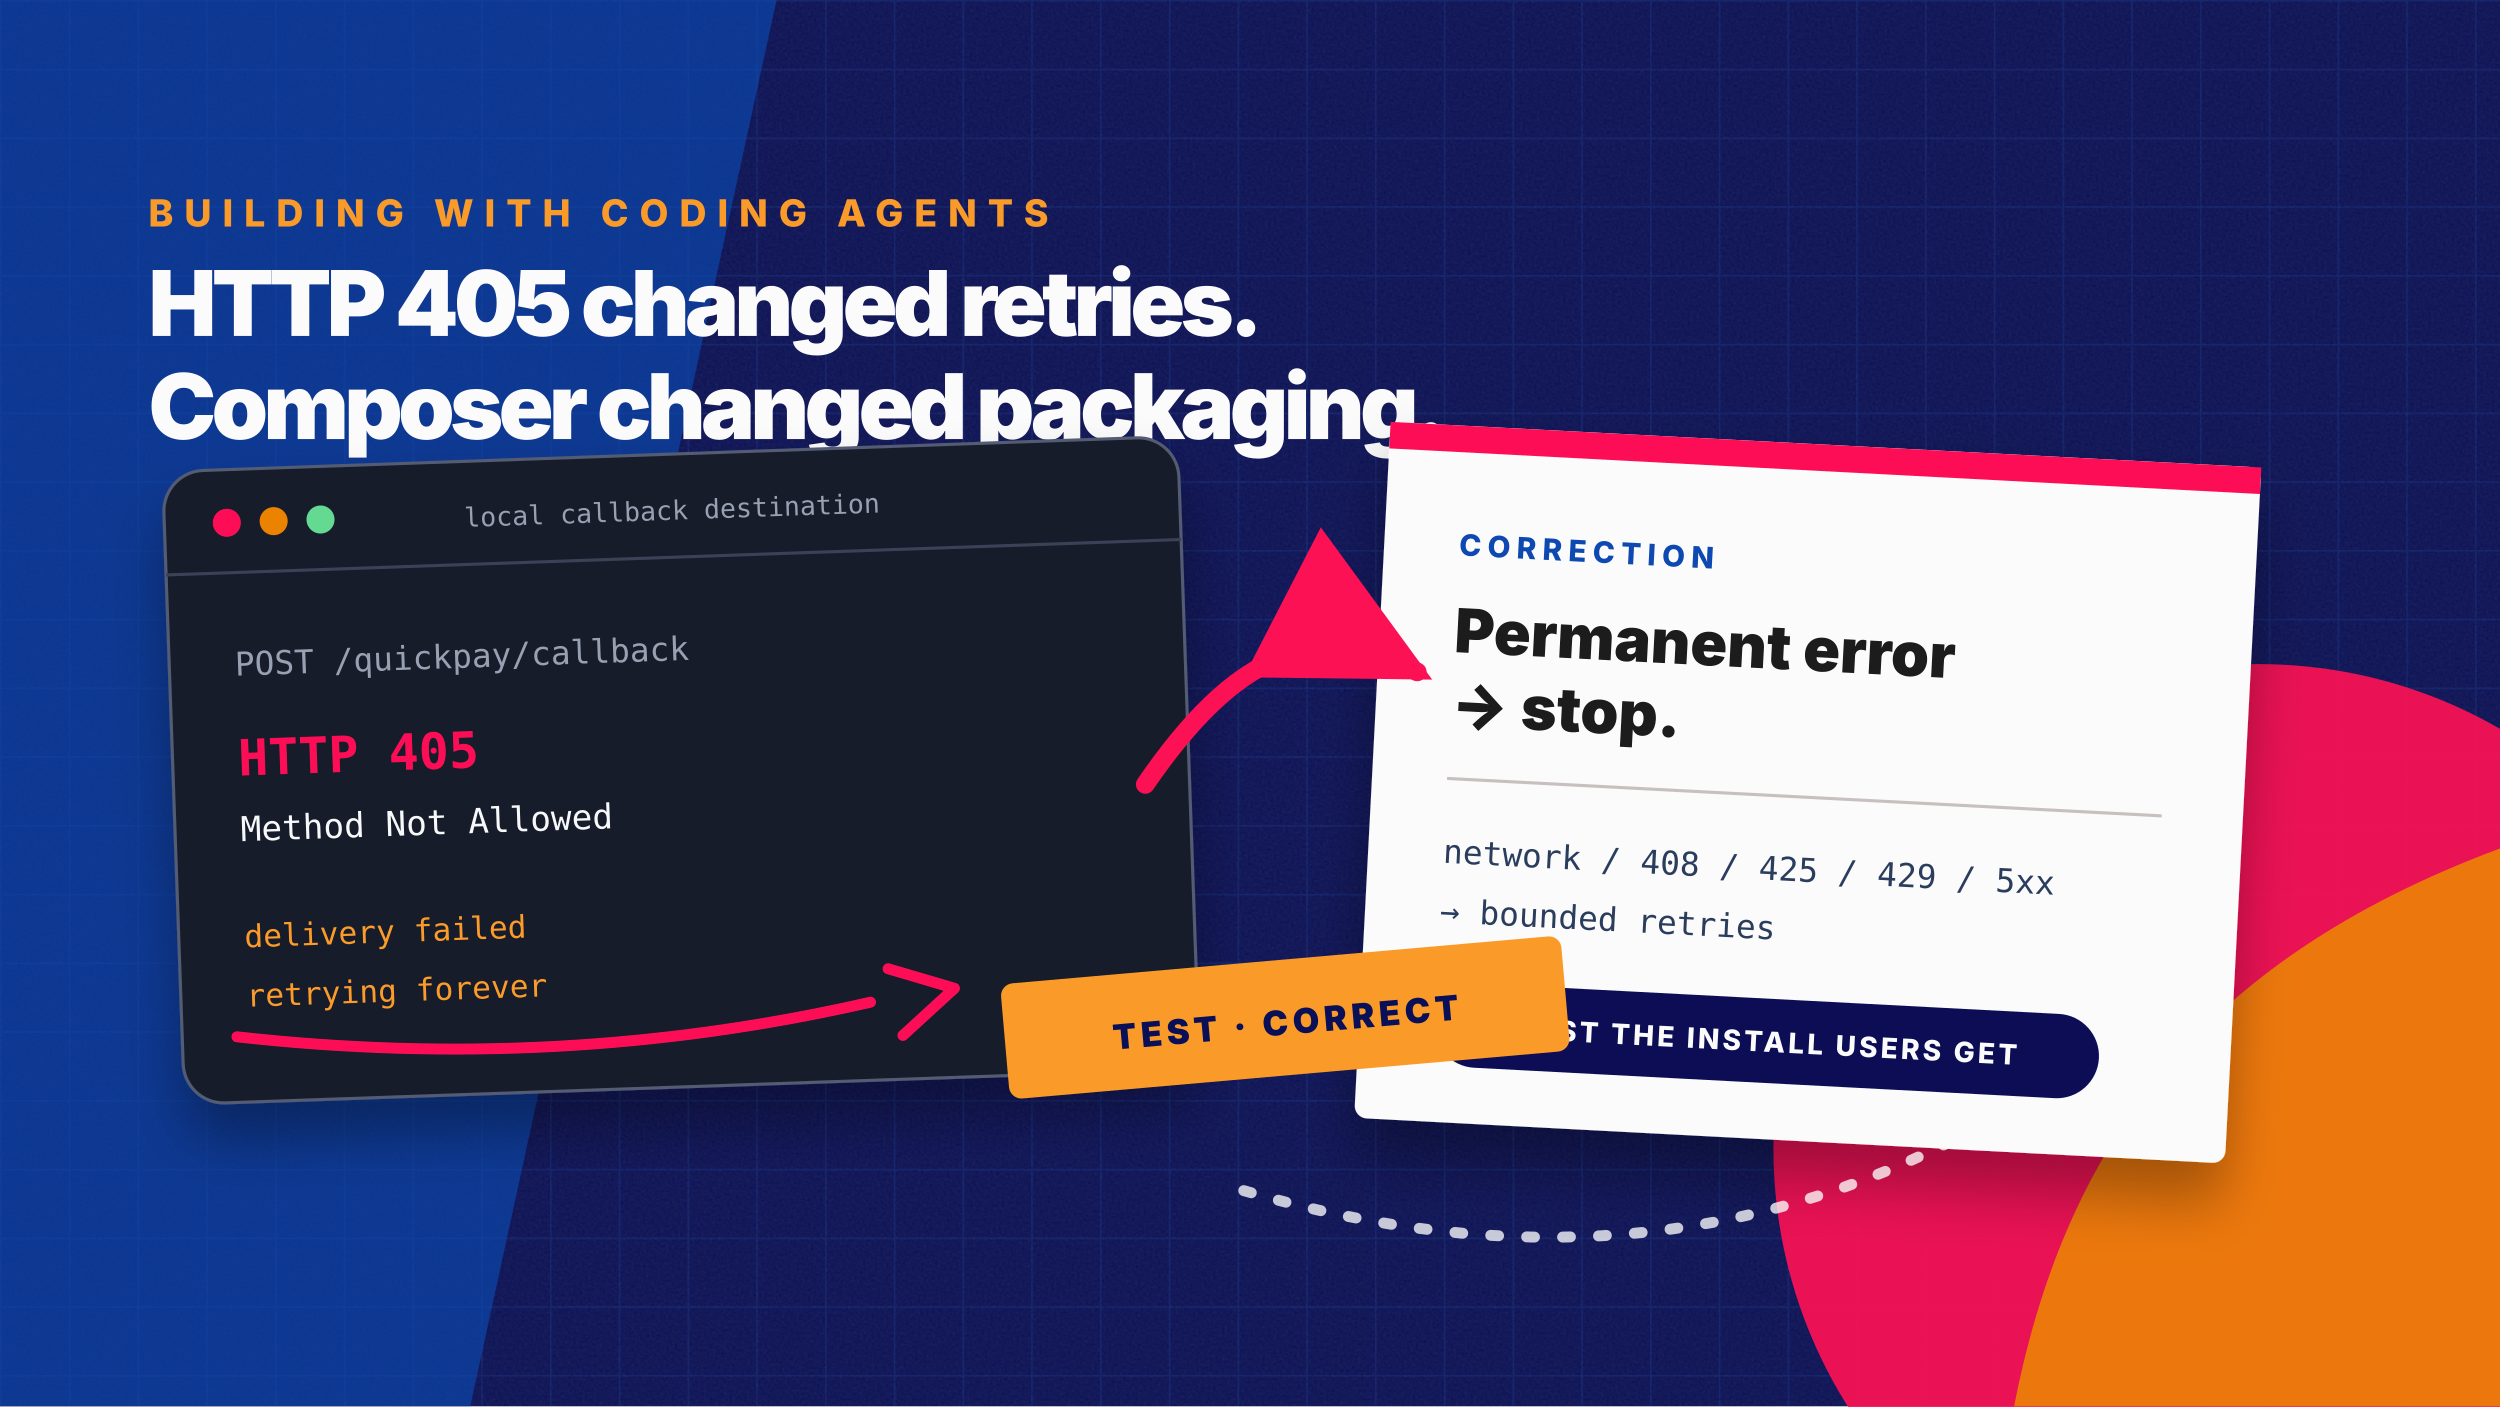
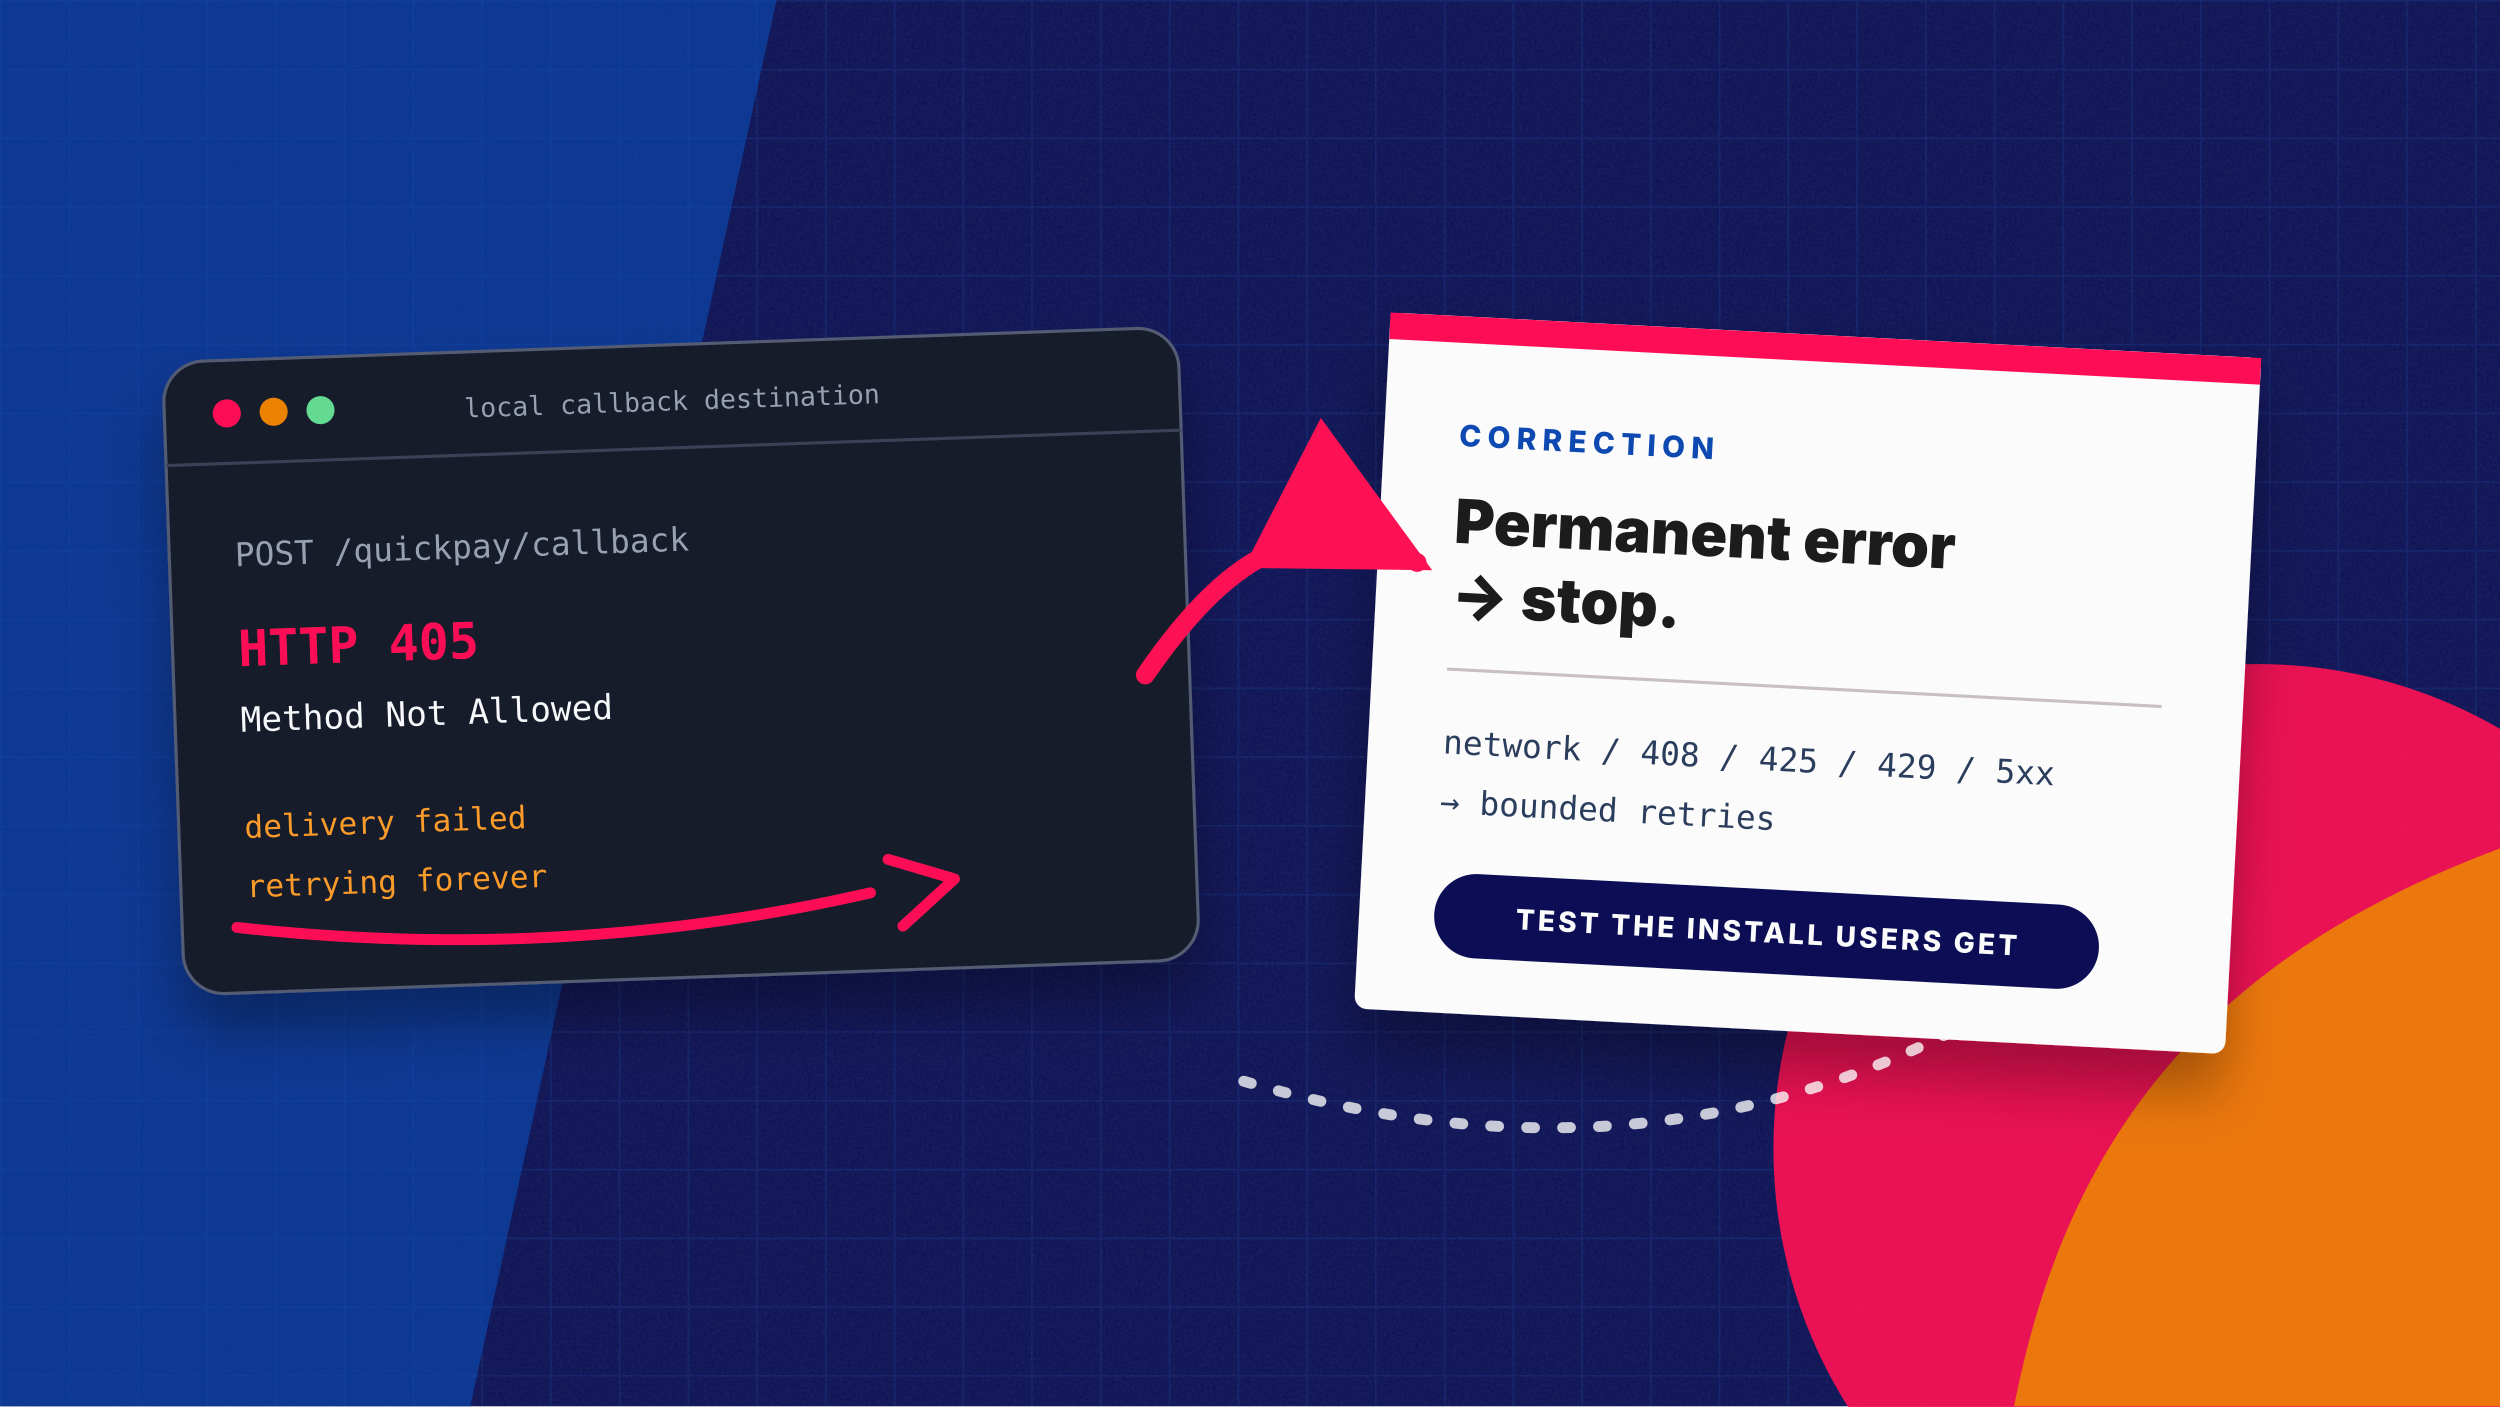
<svg xmlns="http://www.w3.org/2000/svg" width="1600" height="900" viewBox="0 0 1600 900">
  <defs>
    <filter id="paper" x="-10%" y="-10%" width="120%" height="120%">
      <feTurbulence type="fractalNoise" baseFrequency="0.54" numOctaves="3" seed="27" result="noise" />
      <feColorMatrix in="noise" type="saturate" values="0" result="mono" />
      <feComponentTransfer in="mono" result="faded">
        <feFuncA type="table" tableValues="0 0.12" />
      </feComponentTransfer>
      <feBlend in="SourceGraphic" in2="faded" mode="screen" />
    </filter>
    <filter id="shadow" x="-30%" y="-30%" width="170%" height="190%">
      <feDropShadow dx="0" dy="24" stdDeviation="18" flood-color="#000" flood-opacity="0.32" />
    </filter>
    <pattern id="grid" width="44" height="44" patternUnits="userSpaceOnUse">
      <path d="M44 0H0v44" fill="none" stroke="#2988fa" stroke-width="2" opacity="0.16" />
    </pattern>
    <marker id="pinkArrow" viewBox="0 0 10 10" refX="9" refY="5" markerWidth="9" markerHeight="9" orient="auto-start-reverse">
      <path d="M0 0l10 5-10 5z" fill="#fc1154" />
    </marker>
  </defs>
  <rect width="1600" height="900" fill="#091057" />
  <rect width="1600" height="900" fill="url(#grid)" />
  <rect width="1600" height="900" fill="#091057" opacity="0.25" filter="url(#paper)" />
  <path d="M0 0h497L301 900H0z" fill="#0a49b1" opacity="0.65" />
  <circle cx="1445" cy="735" r="310" fill="#fc1154" opacity="0.92" />
  <path d="M1289 900c32-163 115-284 311-357v357z" fill="#ec8305" opacity="0.9" />
-   <g transform="translate(95 145)">
-     <text x="0" y="0" font-family="Inter, Arial, sans-serif" font-size="24" font-weight="800" letter-spacing="7" fill="#fa9b29">BUILDING WITH CODING AGENTS</text>
-     <text x="0" y="70" font-family="Inter, Arial, sans-serif" font-size="58" font-weight="900" letter-spacing="-3" fill="#fbfbfb">HTTP 405 changed retries.</text>
-     <text x="0" y="136" font-family="Inter, Arial, sans-serif" font-size="58" font-weight="900" letter-spacing="-3" fill="#fbfbfb">Composer changed packaging.</text>
-   </g>
-   <g transform="translate(104 302) rotate(-2 0 0)" filter="url(#shadow)">
-     <rect width="650" height="405" rx="26" fill="#171b2b" stroke="#525c72" stroke-width="2" />
-     <path d="M0 66h650" stroke="#3a4257" stroke-width="2" />
-     <circle cx="40" cy="34" r="9" fill="#fc1154" />
-     <circle cx="70" cy="34" r="9" fill="#ec8305" />
-     <circle cx="100" cy="34" r="9" fill="#64d991" />
-     <text x="325" y="42" text-anchor="middle" font-family="Menlo, monospace" font-size="17" fill="#97a1b2">local callback destination</text>
-     <g font-family="Menlo, monospace">
-       <text x="42" y="132" font-size="21" fill="#97a1b2">POST /quickpay/callback</text>
-       <text x="42" y="196" font-size="32" font-weight="700" fill="#fc1154">HTTP 405</text>
-       <text x="42" y="238" font-size="22" fill="#f7f8fa">Method Not Allowed</text>
-       <text x="42" y="306" font-size="20" fill="#fa9b29">delivery failed</text>
-       <text x="42" y="344" font-size="20" fill="#fa9b29">retrying forever</text>
+   <g transform="translate(0 -70)">
+     <g transform="translate(104 302) rotate(-2 0 0)" filter="url(#shadow)">
+       <rect width="650" height="405" rx="26" fill="#171b2b" stroke="#525c72" stroke-width="2" />
+       <path d="M0 66h650" stroke="#3a4257" stroke-width="2" />
+       <circle cx="40" cy="34" r="9" fill="#fc1154" />
+       <circle cx="70" cy="34" r="9" fill="#ec8305" />
+       <circle cx="100" cy="34" r="9" fill="#64d991" />
+       <text x="325" y="42" text-anchor="middle" font-family="Menlo, monospace" font-size="17" fill="#97a1b2">local callback destination</text>
+       <g font-family="Menlo, monospace">
+         <text x="42" y="132" font-size="21" fill="#97a1b2">POST /quickpay/callback</text>
+         <text x="42" y="196" font-size="32" font-weight="700" fill="#fc1154">HTTP 405</text>
+         <text x="42" y="238" font-size="22" fill="#f7f8fa">Method Not Allowed</text>
+         <text x="42" y="306" font-size="20" fill="#fa9b29">delivery failed</text>
+         <text x="42" y="344" font-size="20" fill="#fa9b29">retrying forever</text>
+       </g>
+       <path d="M35 363c136 20 271 18 406-8" fill="none" stroke="#fc1154" stroke-width="7" stroke-linecap="round" />
+       <path d="M453 334l42 14-34 29" fill="none" stroke="#fc1154" stroke-width="7" stroke-linecap="round" stroke-linejoin="round" />
    </g>
-     <path d="M35 363c136 20 271 18 406-8" fill="none" stroke="#fc1154" stroke-width="7" stroke-linecap="round" />
-     <path d="M453 334l42 14-34 29" fill="none" stroke="#fc1154" stroke-width="7" stroke-linecap="round" stroke-linejoin="round" />
-   </g>
-   <g transform="translate(890 270) rotate(3 0 0)" filter="url(#shadow)">
-     <rect width="558" height="446" rx="8" fill="#fbfbfb" />
-     <rect x="0" y="0" width="558" height="17" fill="#fc1154" />
-     <text x="48" y="83" font-family="Inter, Arial, sans-serif" font-size="19" font-weight="800" letter-spacing="4" fill="#0a49b1">CORRECTION</text>
-     <text x="48" y="145" font-family="Inter, Arial, sans-serif" font-size="39" font-weight="900" fill="#1a1a1a">Permanent error</text>
-     <text x="48" y="192" font-family="Inter, Arial, sans-serif" font-size="39" font-weight="900" fill="#1a1a1a">→ stop.</text>
-     <path d="M48 226h458" stroke="#c8c0be" stroke-width="2" />
-     <text x="48" y="280" font-family="Menlo, monospace" font-size="21" fill="#2b3d5c">network / 408 / 425 / 429 / 5xx</text>
-     <text x="48" y="318" font-family="Menlo, monospace" font-size="21" fill="#2b3d5c">→ bounded retries</text>
-     <rect x="48" y="356" width="426" height="54" rx="27" fill="#091057" />
-     <text x="261" y="390" text-anchor="middle" font-family="Inter, Arial, sans-serif" font-size="18" font-weight="800" letter-spacing="2" fill="#fbfbfb">TEST THE INSTALL USERS GET</text>
-   </g>
-   <path d="M733 502c57-83 108-106 174-72" fill="none" stroke="#fc1154" stroke-width="12" stroke-linecap="round" marker-end="url(#pinkArrow)" />
-   <path d="M796 762c170 50 325 37 465-38" fill="none" stroke="#fbfbfb" stroke-width="7" stroke-linecap="round" stroke-dasharray="5 18" opacity="0.78" />
-   <g transform="translate(640 630) rotate(-5)">
-     <rect width="360" height="74" rx="8" fill="#fa9b29" />
-     <text x="180" y="48" text-anchor="middle" font-family="Inter, Arial, sans-serif" font-size="22" font-weight="900" letter-spacing="3" fill="#091057">TEST · CORRECT</text>
+     <g transform="translate(890 270) rotate(3 0 0)" filter="url(#shadow)">
+       <rect width="558" height="446" rx="8" fill="#fbfbfb" />
+       <rect x="0" y="0" width="558" height="17" fill="#fc1154" />
+       <text x="48" y="83" font-family="Inter, Arial, sans-serif" font-size="19" font-weight="800" letter-spacing="4" fill="#0a49b1">CORRECTION</text>
+       <text x="48" y="145" font-family="Inter, Arial, sans-serif" font-size="39" font-weight="900" fill="#1a1a1a">Permanent error</text>
+       <text x="48" y="192" font-family="Inter, Arial, sans-serif" font-size="39" font-weight="900" fill="#1a1a1a">→ stop.</text>
+       <path d="M48 226h458" stroke="#c8c0be" stroke-width="2" />
+       <text x="48" y="280" font-family="Menlo, monospace" font-size="21" fill="#2b3d5c">network / 408 / 425 / 429 / 5xx</text>
+       <text x="48" y="318" font-family="Menlo, monospace" font-size="21" fill="#2b3d5c">→ bounded retries</text>
+       <rect x="48" y="356" width="426" height="54" rx="27" fill="#091057" />
+       <text x="261" y="390" text-anchor="middle" font-family="Inter, Arial, sans-serif" font-size="18" font-weight="800" letter-spacing="2" fill="#fbfbfb">TEST THE INSTALL USERS GET</text>
+     </g>
+     <path d="M733 502c57-83 108-106 174-72" fill="none" stroke="#fc1154" stroke-width="12" stroke-linecap="round" marker-end="url(#pinkArrow)" />
+     <path d="M796 762c170 50 325 37 465-38" fill="none" stroke="#fbfbfb" stroke-width="7" stroke-linecap="round" stroke-dasharray="5 18" opacity="0.78" />
  </g>
</svg>
